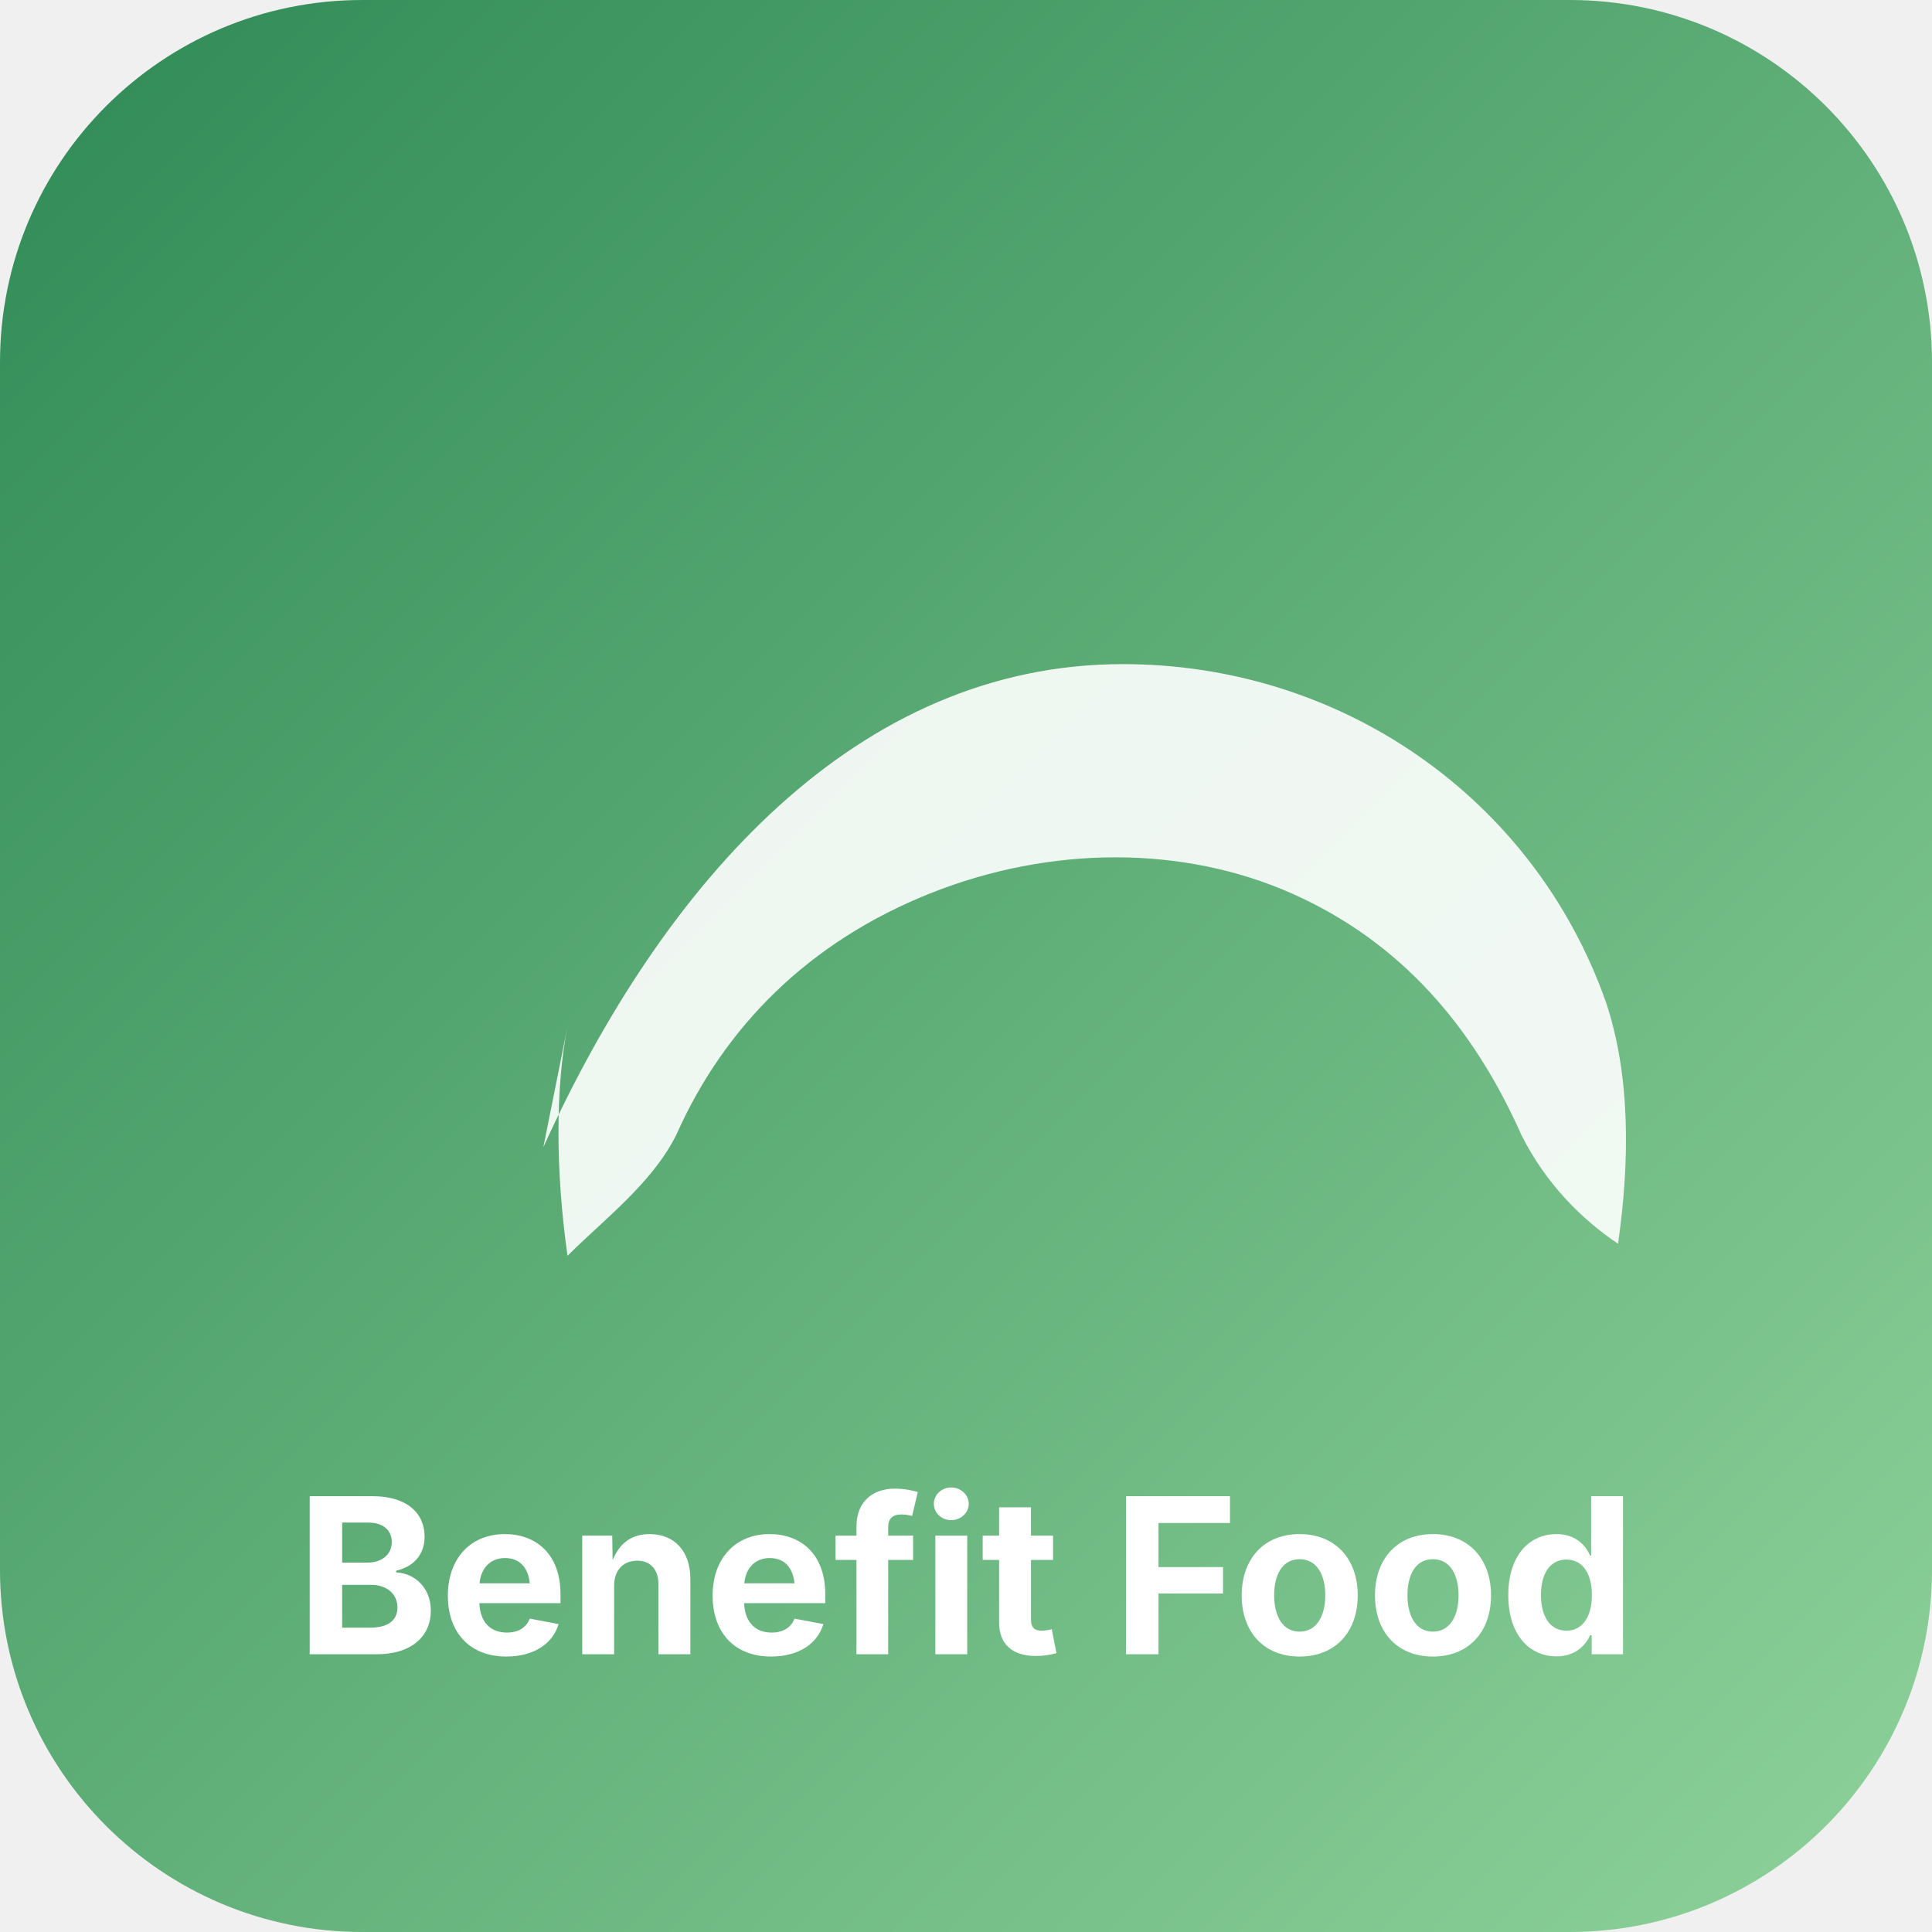
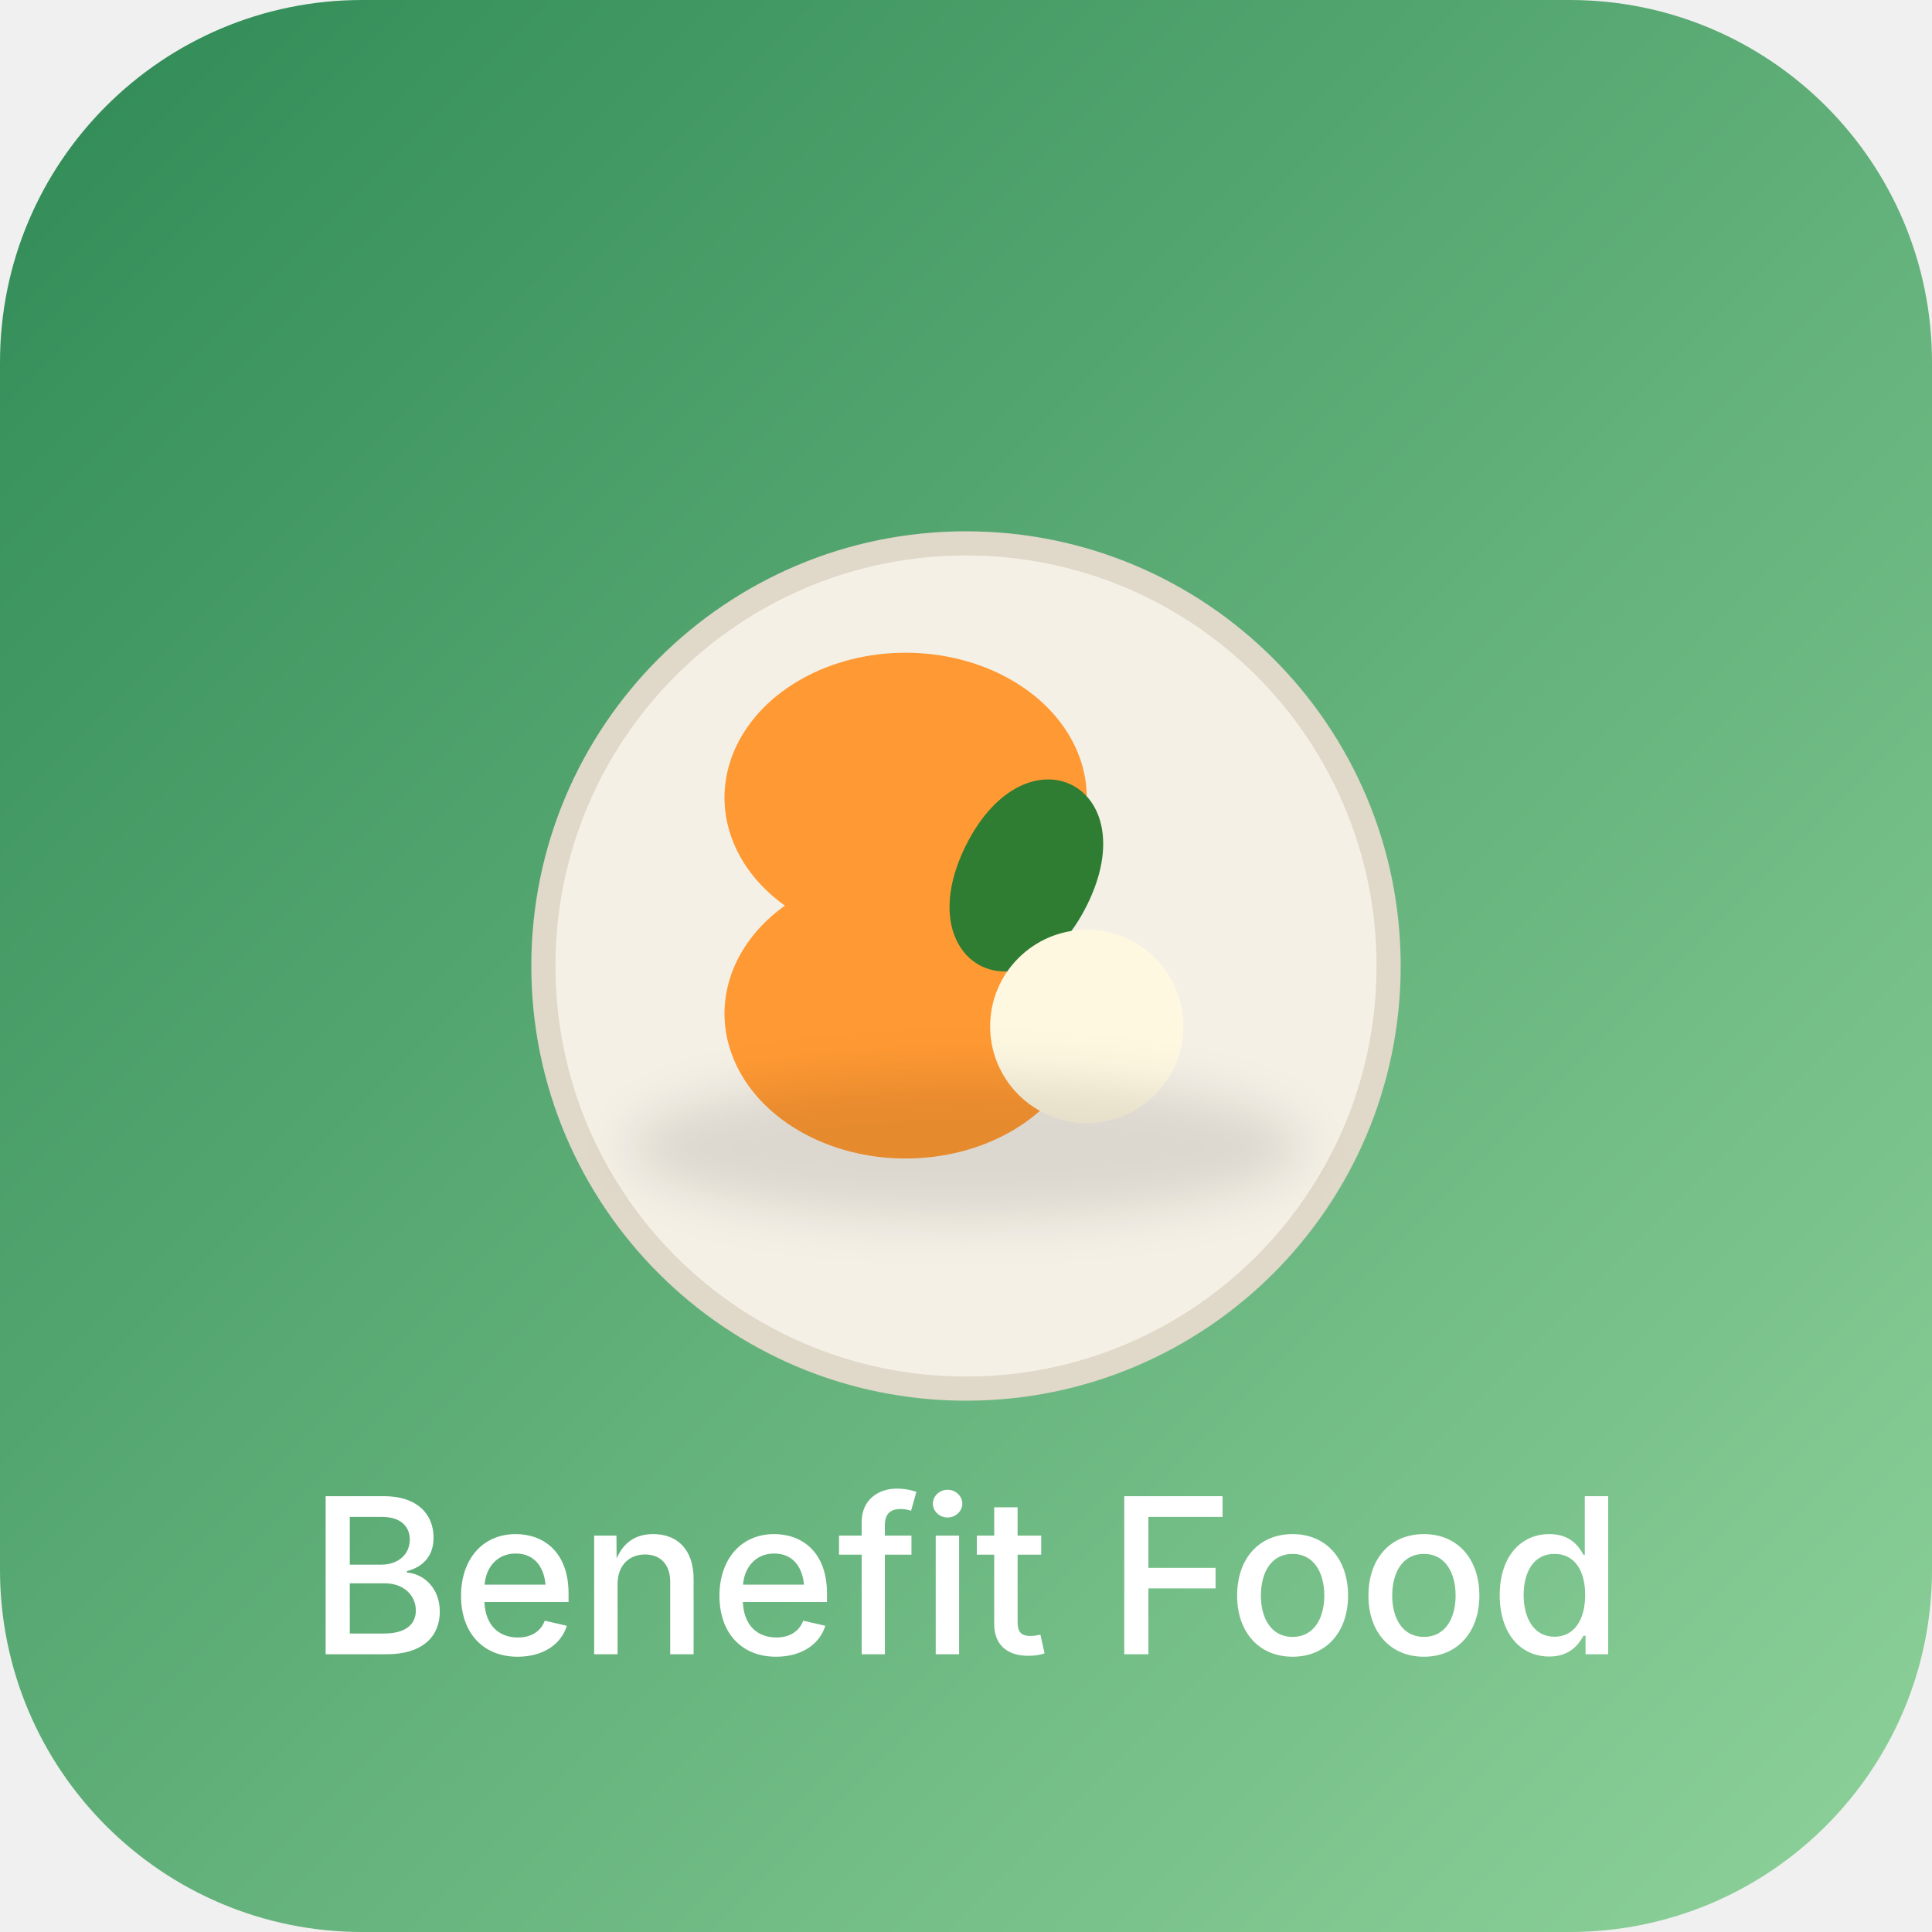
<svg xmlns="http://www.w3.org/2000/svg" viewBox="0 0 160 160" role="img" aria-labelledby="benefitTitle benefitDesc">
  <defs>
    <linearGradient id="logoGradient" x1="0" y1="0" x2="1" y2="1">
      <stop offset="0%" stop-color="#2f8a55" />
      <stop offset="100%" stop-color="#8fd29b" />
    </linearGradient>
  </defs>
  <rect width="160" height="160" rx="30" fill="url(#logoGradient)" />
-   <path d="M45 95c10-22 26-40 48-40 18 0 34 11 40 28 2 6 2 13 1 20-3-2-6-5-8-9-4-9-10-16-19-20-9-4-20-4-30 0-10 4-17 11-21 20-2 4-6 7-9 10-1-7-1-14 0-19Z" fill="#ffffff" opacity="0.9" />
-   <text x="80" y="137" text-anchor="middle" font-family="Inter, Arial, sans-serif" font-size="18" fill="#ffffff" font-weight="700">Benefit Food</text>
+   <circle cx="80" cy="80" r="35" fill="#f5f0e6" stroke="#e0d8c8" stroke-width="2" />
+   <path d="M65 75 a15 12 0 1 1 20 0 a15 12 0 1 1 -20 0Z" fill="#ff9933" />
+   <path d="M80 70 c5 -10 15 -5 10 5 c-5 10 -15 5 -10 -5Z" fill="#2e7d32" />
+   <circle cx="90" cy="85" r="8" fill="#fff8e1" />
+   <ellipse cx="80" cy="95" rx="28" ry="6" fill="rgba(0,0,0,0.1)" filter="blur(2)" />
+   <text x="80" y="137" text-anchor="middle" font-family="Inter, Arial, sans-serif" font-size="18" fill="#ffffff" font-weight="500">Benefit Food</text>
</svg>
